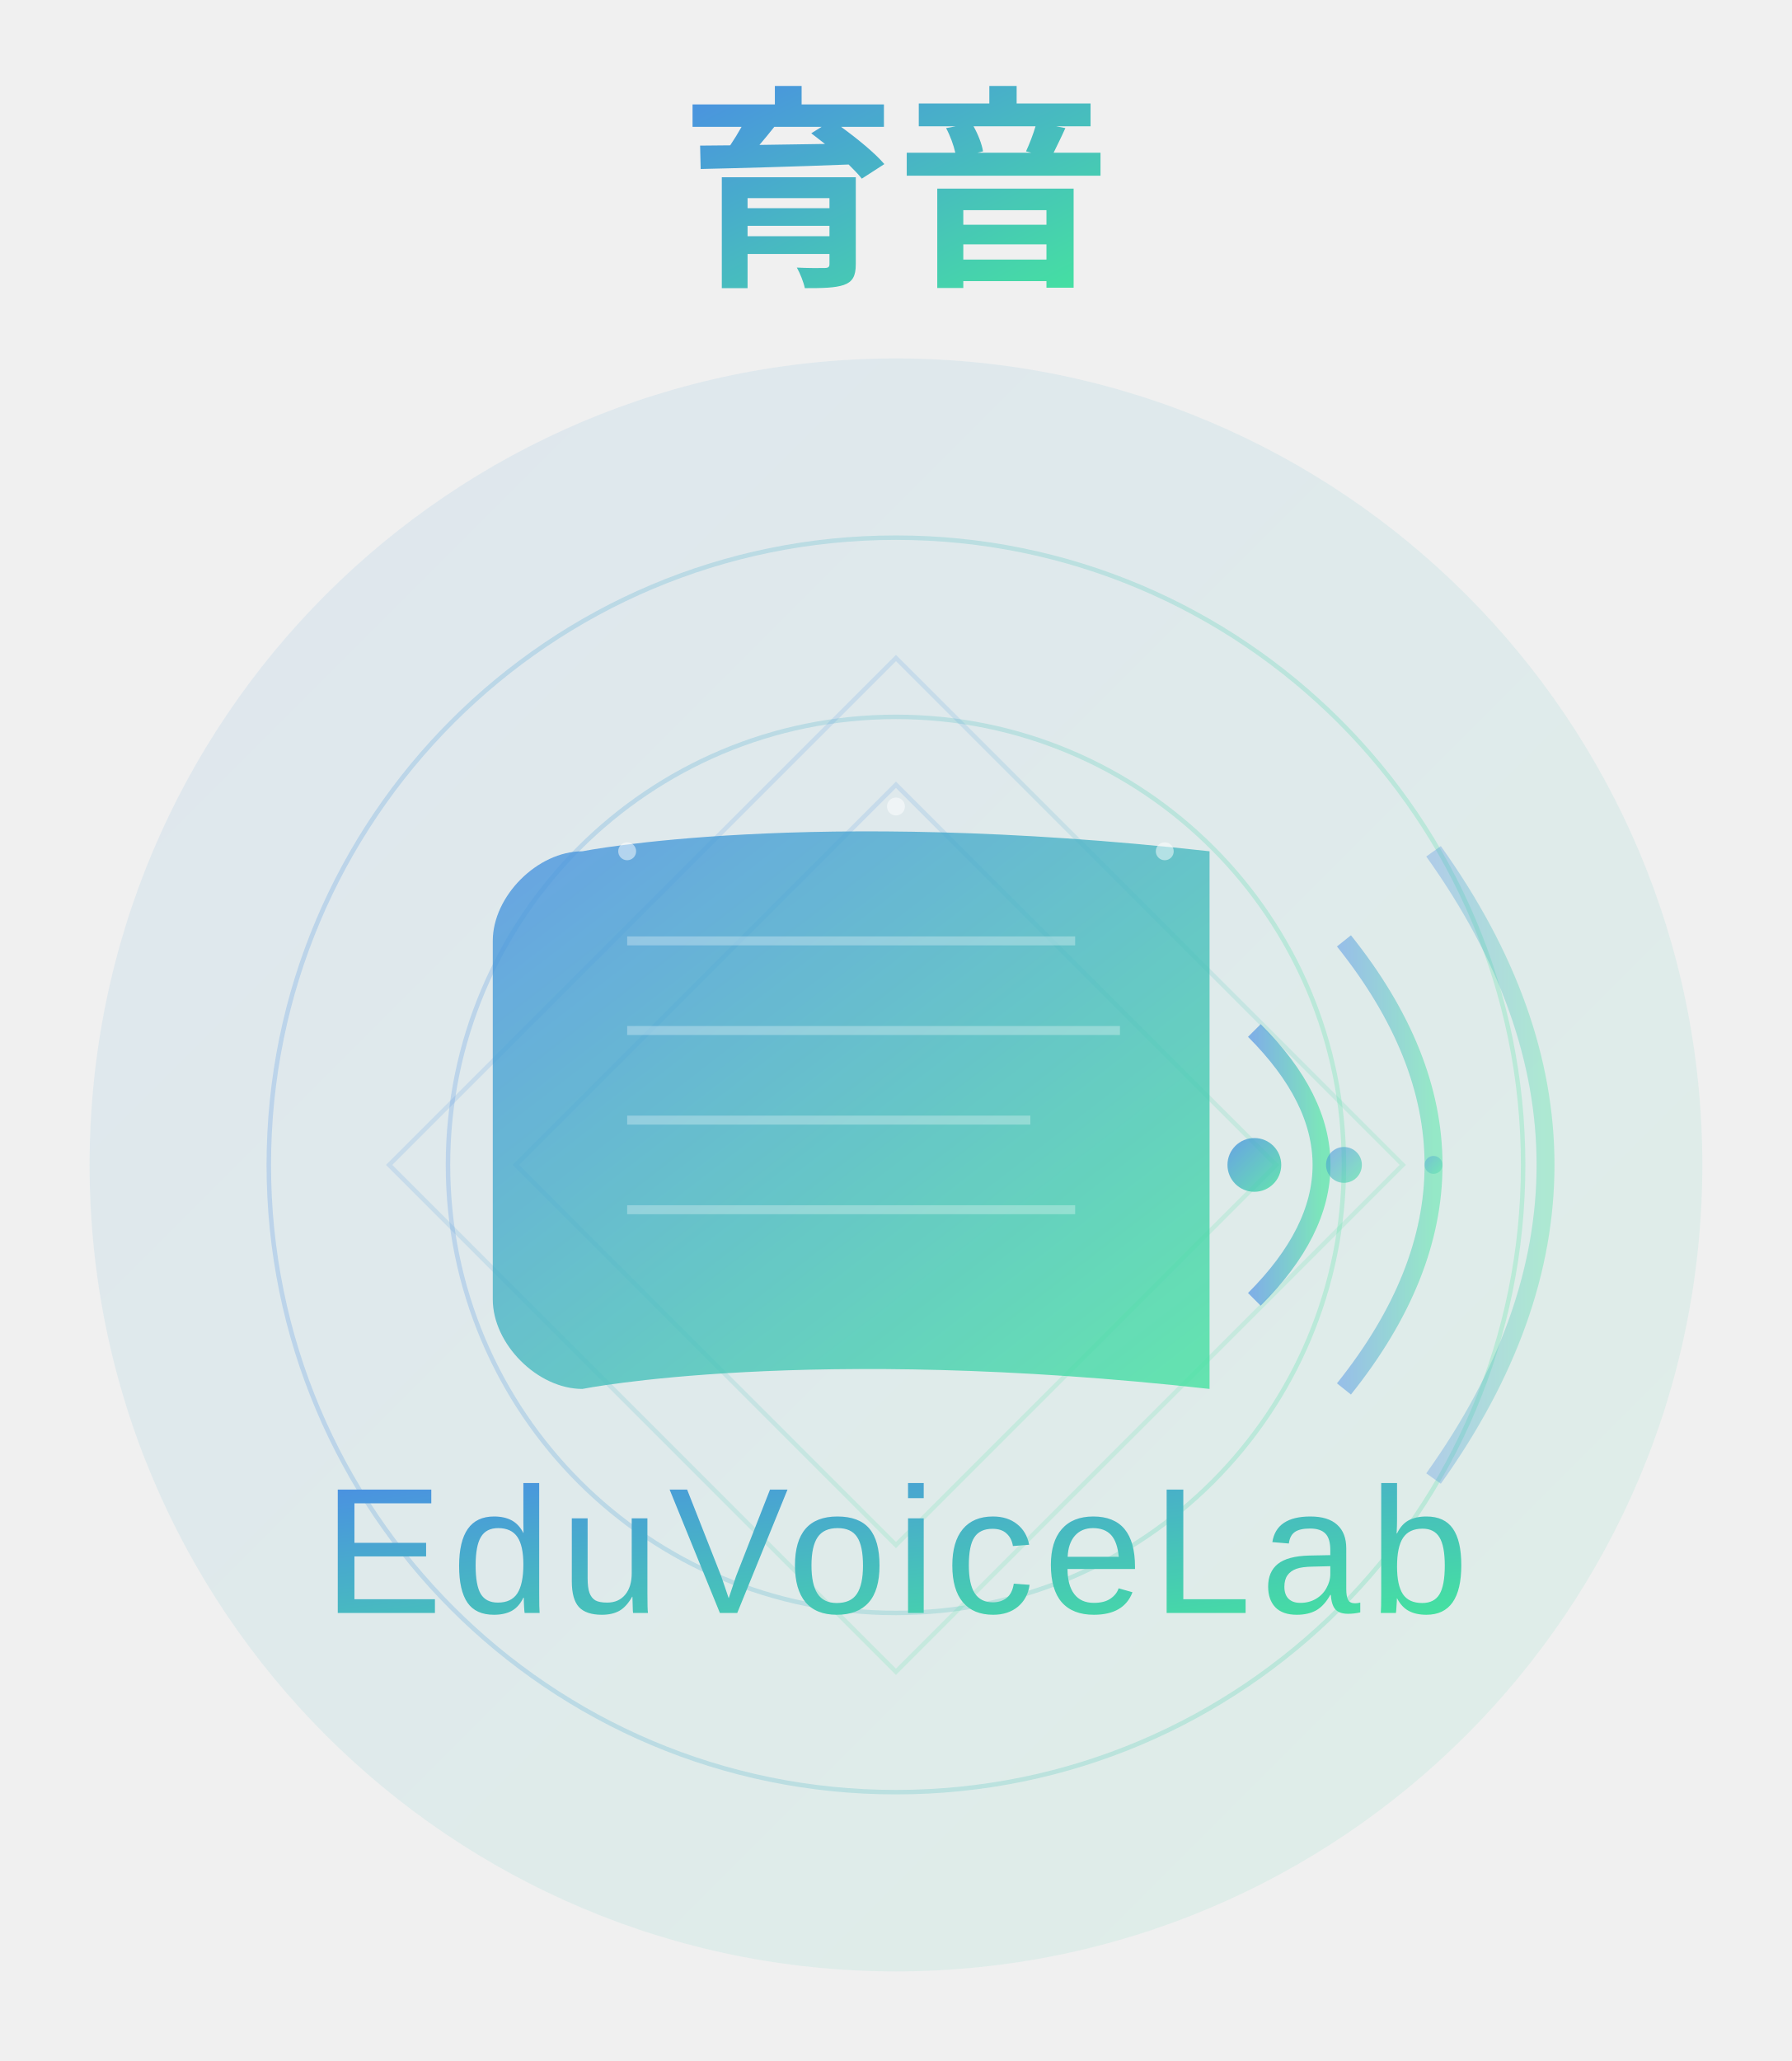
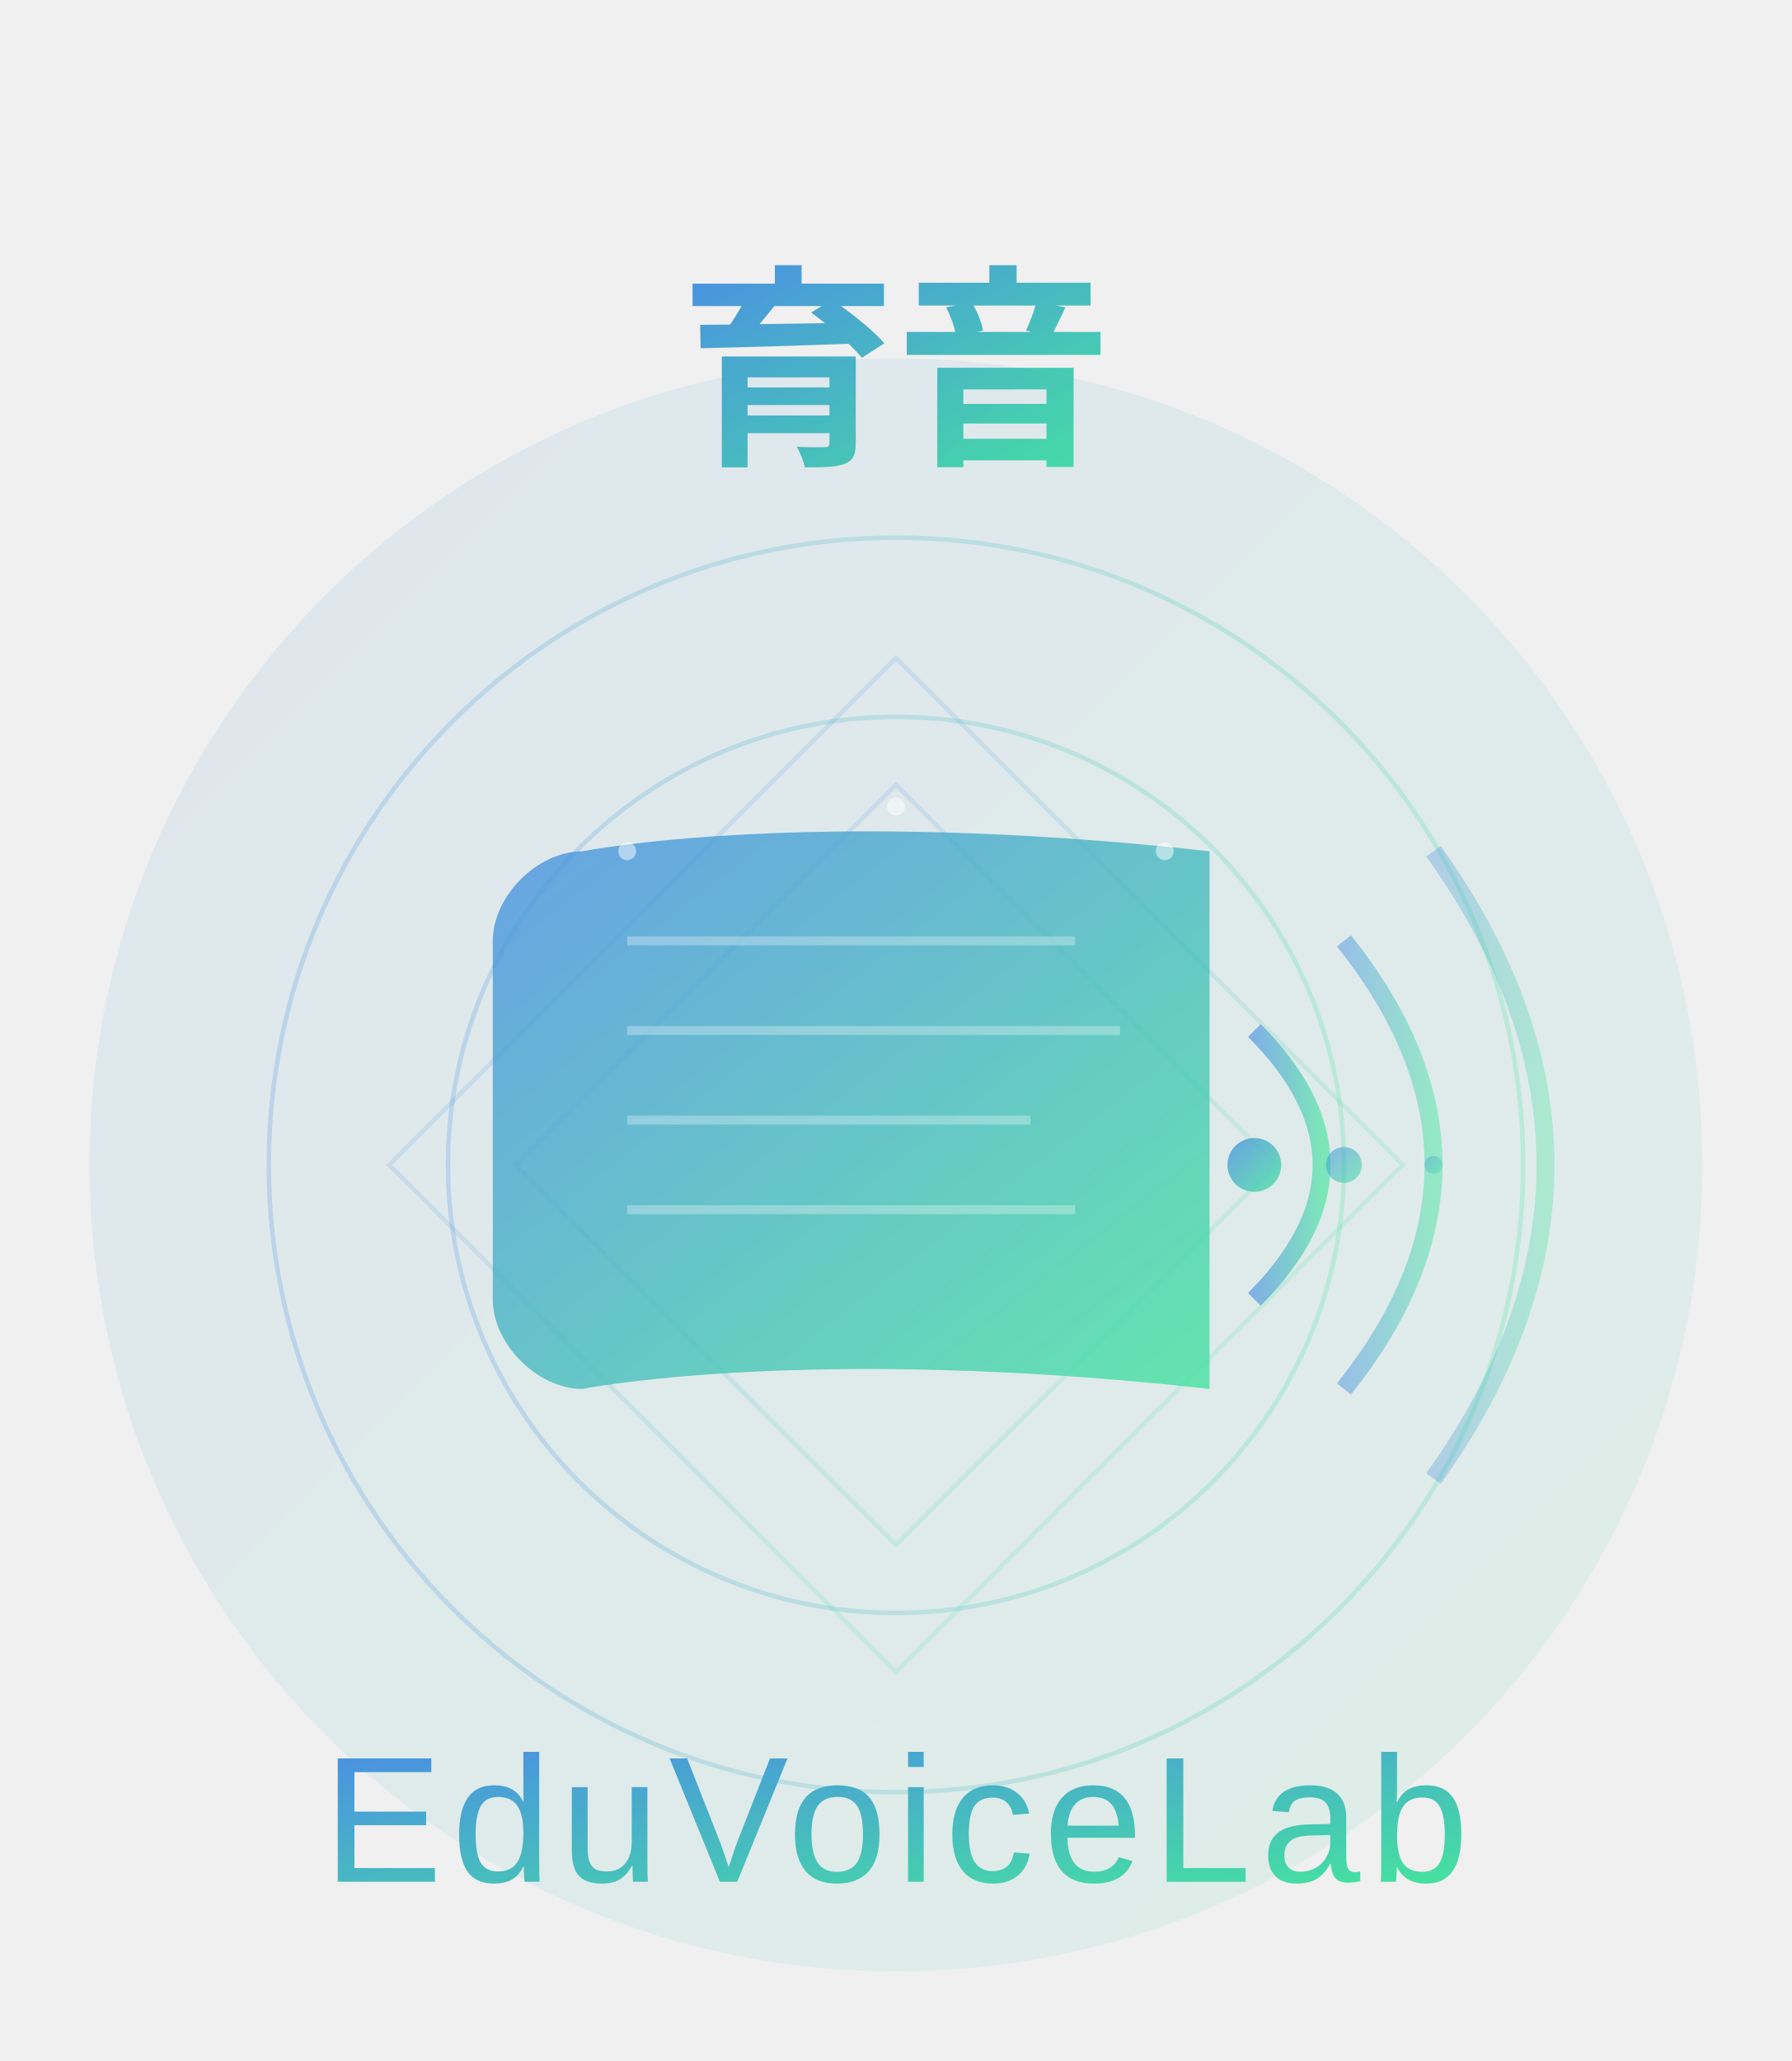
<svg xmlns="http://www.w3.org/2000/svg" width="200" height="230" viewBox="0 0 200 230">
  <defs>
    <linearGradient id="mainGradient" x1="0%" y1="0%" x2="100%" y2="100%">
      <stop offset="0%" style="stop-color:#4A90E2;stop-opacity:1" />
      <stop offset="100%" style="stop-color:#45E2A0;stop-opacity:1" />
    </linearGradient>
    <linearGradient id="waveGradient" x1="0%" y1="0%" x2="100%" y2="0%">
      <stop offset="0%" style="stop-color:#4A90E2;stop-opacity:0.8" />
      <stop offset="100%" style="stop-color:#45E2A0;stop-opacity:0.8" />
    </linearGradient>
  </defs>
-   <text x="100" y="30" font-family="sans-serif" font-size="24" fill="url(#mainGradient)" text-anchor="middle" font-weight="bold">
+   <text x="100" y="50" font-family="sans-serif" font-size="24" fill="url(#mainGradient)" text-anchor="middle" font-weight="bold">
    育音
  </text>
-   <circle cx="100" cy="130" r="90" fill="url(#mainGradient)" opacity="0.1" />
-   <circle cx="100" cy="130" r="70" fill="none" stroke="url(#waveGradient)" stroke-width="0.5" opacity="0.3" />
-   <circle cx="100" cy="130" r="50" fill="none" stroke="url(#waveGradient)" stroke-width="0.5" opacity="0.3" />
-   <g transform="translate(100 130)">
-     <rect x="-40" y="-40" width="80" height="80" fill="none" stroke="url(#waveGradient)" stroke-width="0.5" opacity="0.2" transform="rotate(45)" />
-     <rect x="-30" y="-30" width="60" height="60" fill="none" stroke="url(#waveGradient)" stroke-width="0.5" opacity="0.2" transform="rotate(45)" />
+   <g transform="translate(0, 30)">
+     <circle cx="100" cy="100" r="90" fill="url(#mainGradient)" opacity="0.1" />
+     <circle cx="100" cy="100" r="70" fill="none" stroke="url(#waveGradient)" stroke-width="0.5" opacity="0.3" />
+     <circle cx="100" cy="100" r="50" fill="none" stroke="url(#waveGradient)" stroke-width="0.5" opacity="0.3" />
+     <g transform="translate(100 100)">
+       <rect x="-40" y="-40" width="80" height="80" fill="none" stroke="url(#waveGradient)" stroke-width="0.5" opacity="0.2" transform="rotate(45)" />
+       <rect x="-30" y="-30" width="60" height="60" fill="none" stroke="url(#waveGradient)" stroke-width="0.5" opacity="0.2" transform="rotate(45)" />
+     </g>
+     <path d="M65 65             C65 65, 90 60, 135 65             L135 125             C90 120, 65 125, 65 125             C60 125, 55 120, 55 115             L55 75             C55 70, 60 65, 65 65 Z" fill="url(#mainGradient)" opacity="0.8" />
+     <path d="M70 75 L120 75" stroke="white" stroke-width="1" opacity="0.3" />
+     <path d="M70 85 L125 85" stroke="white" stroke-width="1" opacity="0.3" />
+     <path d="M70 95 L115 95" stroke="white" stroke-width="1" opacity="0.3" />
+     <path d="M70 105 L120 105" stroke="white" stroke-width="1" opacity="0.3" />
+     <g stroke="url(#waveGradient)" stroke-width="2" fill="none">
+       <path d="M140 85 Q155 100 140 115" opacity="0.8" />
+       <path d="M150 75 Q170 100 150 125" opacity="0.6" />
+       <path d="M160 65 Q185 100 160 135" opacity="0.4" />
+     </g>
+     <circle cx="140" cy="100" r="3" fill="url(#mainGradient)" opacity="0.8" />
+     <circle cx="150" cy="100" r="2" fill="url(#mainGradient)" opacity="0.6" />
+     <circle cx="160" cy="100" r="1" fill="url(#mainGradient)" opacity="0.4" />
+     <circle cx="70" cy="65" r="1" fill="white" opacity="0.5" />
+     <circle cx="130" cy="65" r="1" fill="white" opacity="0.5" />
+     <circle cx="100" cy="60" r="1" fill="white" opacity="0.5" />
+     <text x="100" y="180" font-family="'Signika Negative', 'Segoe UI', Arial, sans-serif" font-size="20" fill="url(#mainGradient)" text-anchor="middle" font-weight="400" letter-spacing="1">
+       EduVoiceLab
+     </text>
  </g>
-   <path d="M65 95           C65 95, 90 90, 135 95           L135 155           C90 150, 65 155, 65 155           C60 155, 55 150, 55 145           L55 105           C55 100, 60 95, 65 95 Z" fill="url(#mainGradient)" opacity="0.8" />
-   <path d="M70 105 L120 105" stroke="white" stroke-width="1" opacity="0.3" />
-   <path d="M70 115 L125 115" stroke="white" stroke-width="1" opacity="0.3" />
-   <path d="M70 125 L115 125" stroke="white" stroke-width="1" opacity="0.3" />
-   <path d="M70 135 L120 135" stroke="white" stroke-width="1" opacity="0.3" />
-   <g stroke="url(#waveGradient)" stroke-width="2" fill="none">
-     <path d="M140 115 Q155 130 140 145" opacity="0.8" />
-     <path d="M150 105 Q170 130 150 155" opacity="0.6" />
-     <path d="M160 95 Q185 130 160 165" opacity="0.4" />
-   </g>
-   <circle cx="140" cy="130" r="3" fill="url(#mainGradient)" opacity="0.8" />
-   <circle cx="150" cy="130" r="2" fill="url(#mainGradient)" opacity="0.6" />
-   <circle cx="160" cy="130" r="1" fill="url(#mainGradient)" opacity="0.4" />
-   <circle cx="70" cy="95" r="1" fill="white" opacity="0.5" />
-   <circle cx="130" cy="95" r="1" fill="white" opacity="0.5" />
-   <circle cx="100" cy="90" r="1" fill="white" opacity="0.5" />
-   <text x="100" y="180" font-family="'Signika Negative', 'Segoe UI', Arial, sans-serif" font-size="20" fill="url(#mainGradient)" text-anchor="middle" font-weight="400" letter-spacing="1">
-     EduVoiceLab
-   </text>
</svg>
